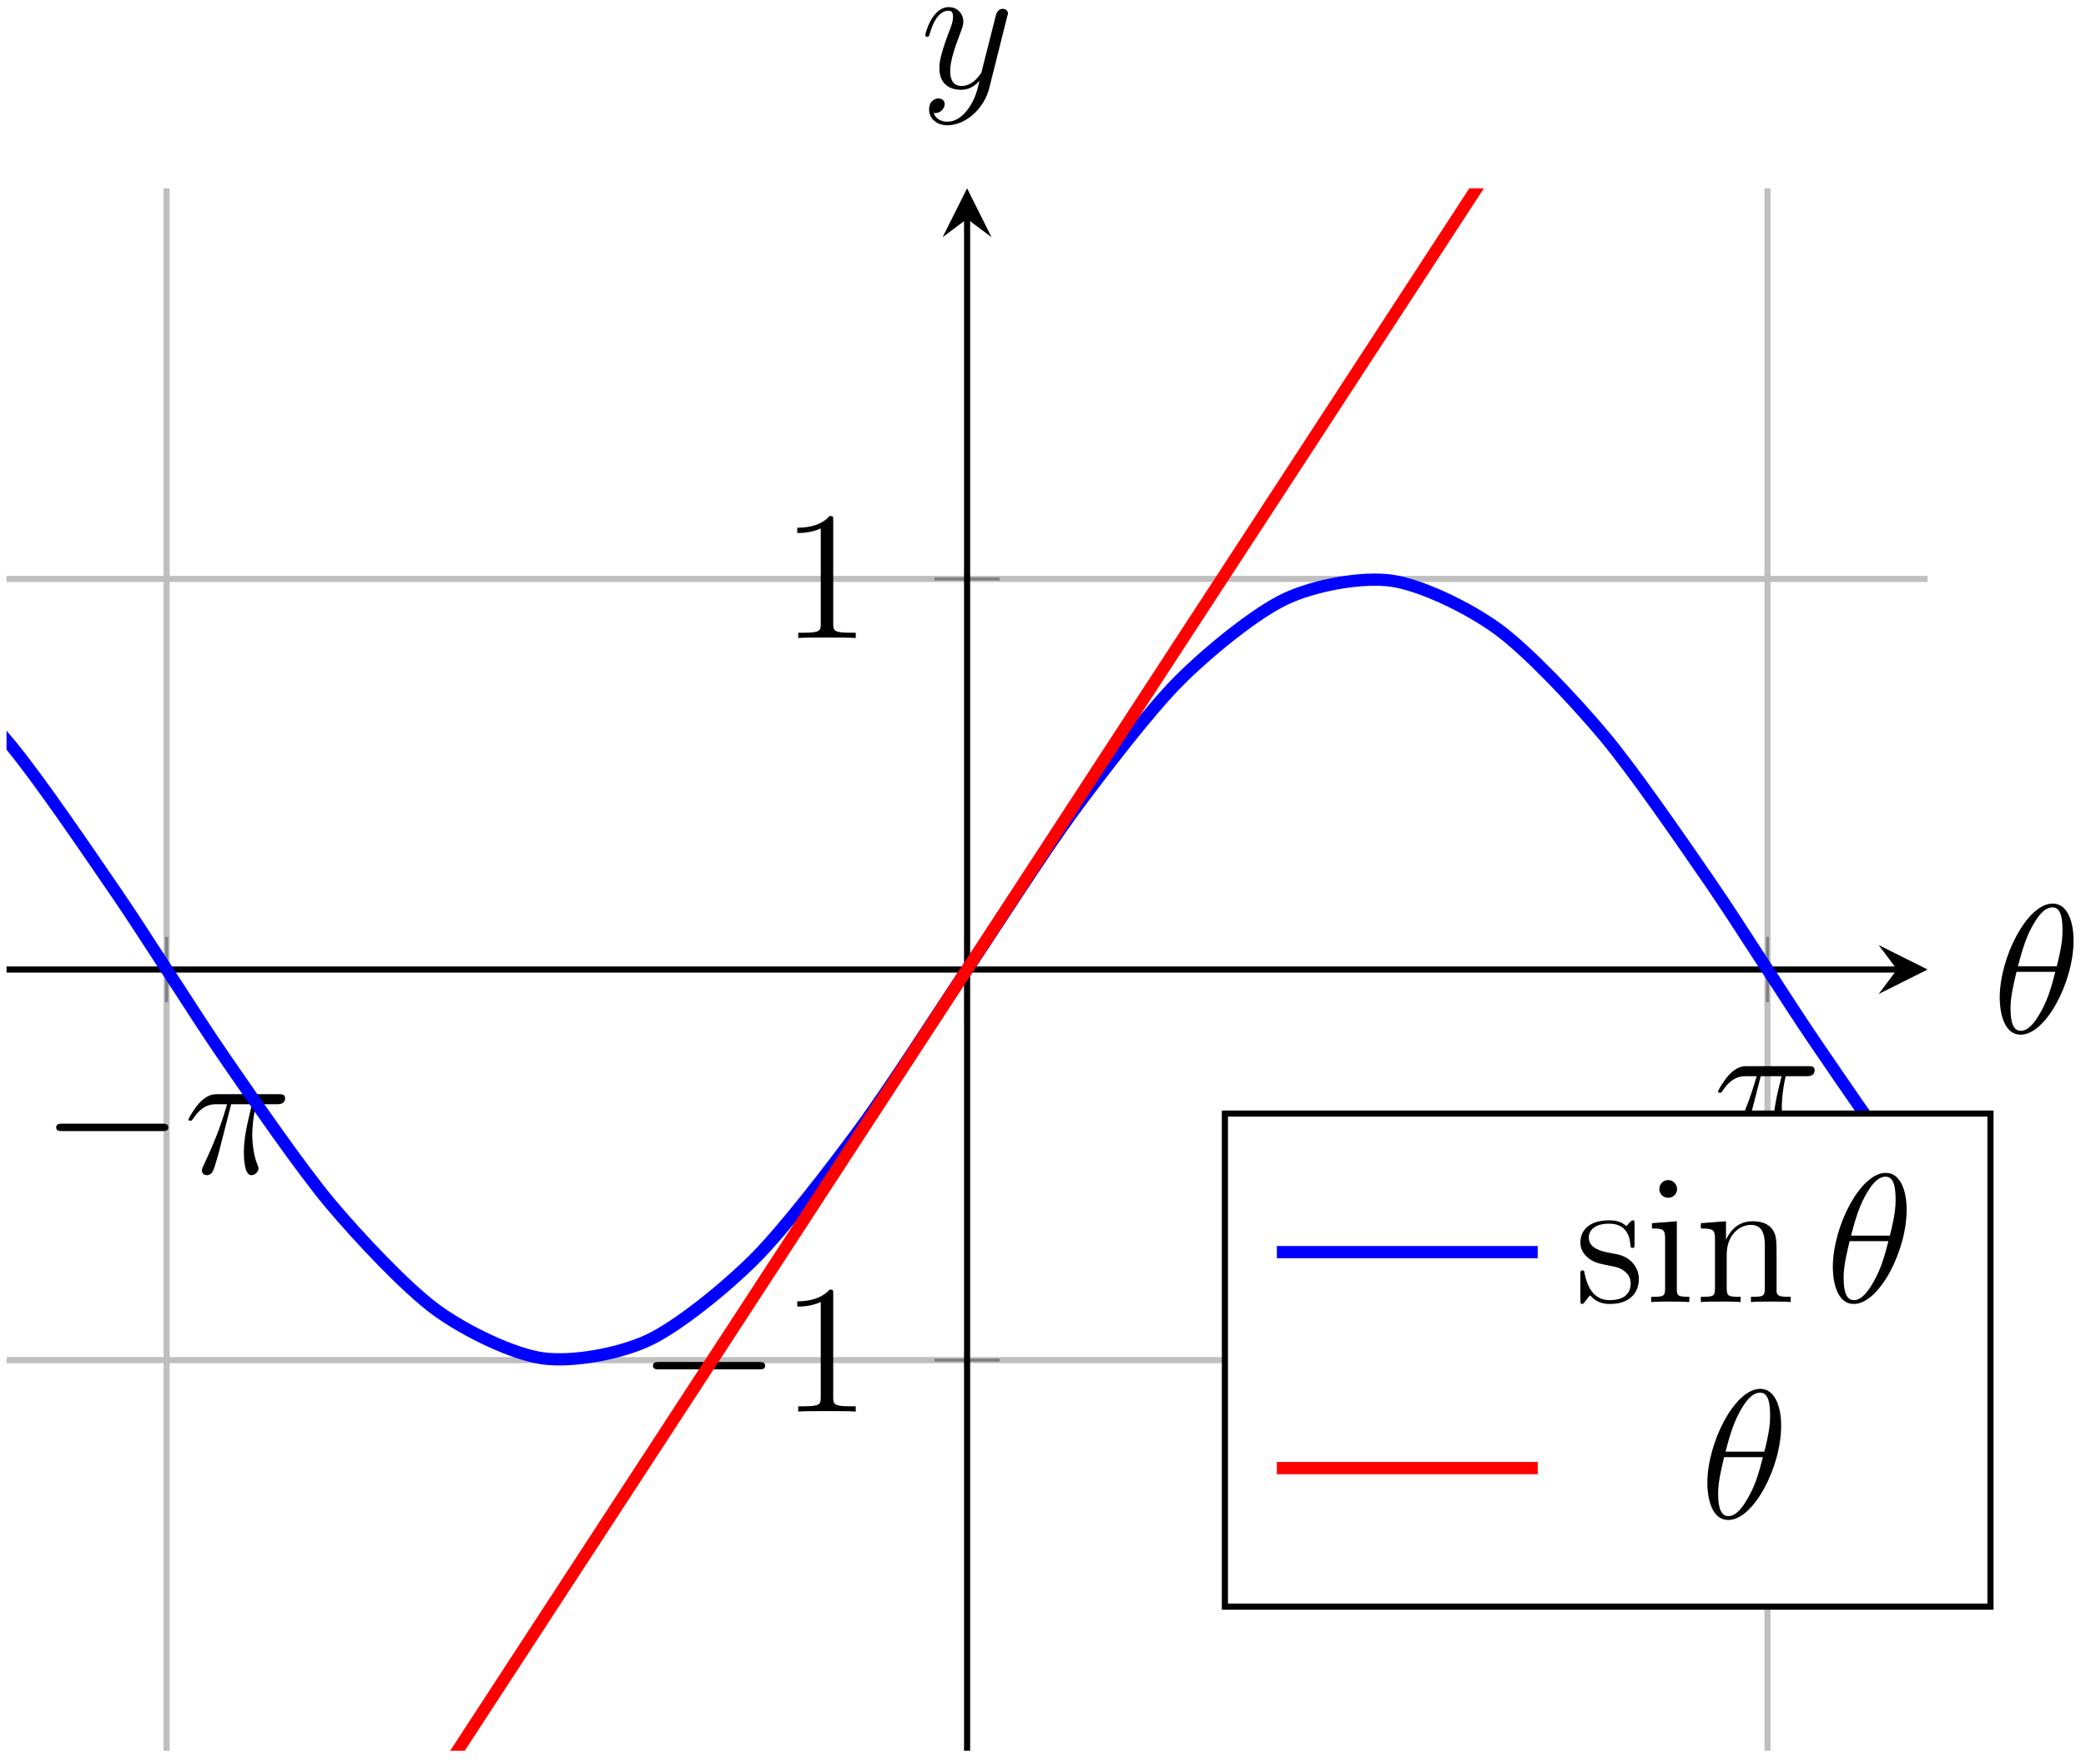
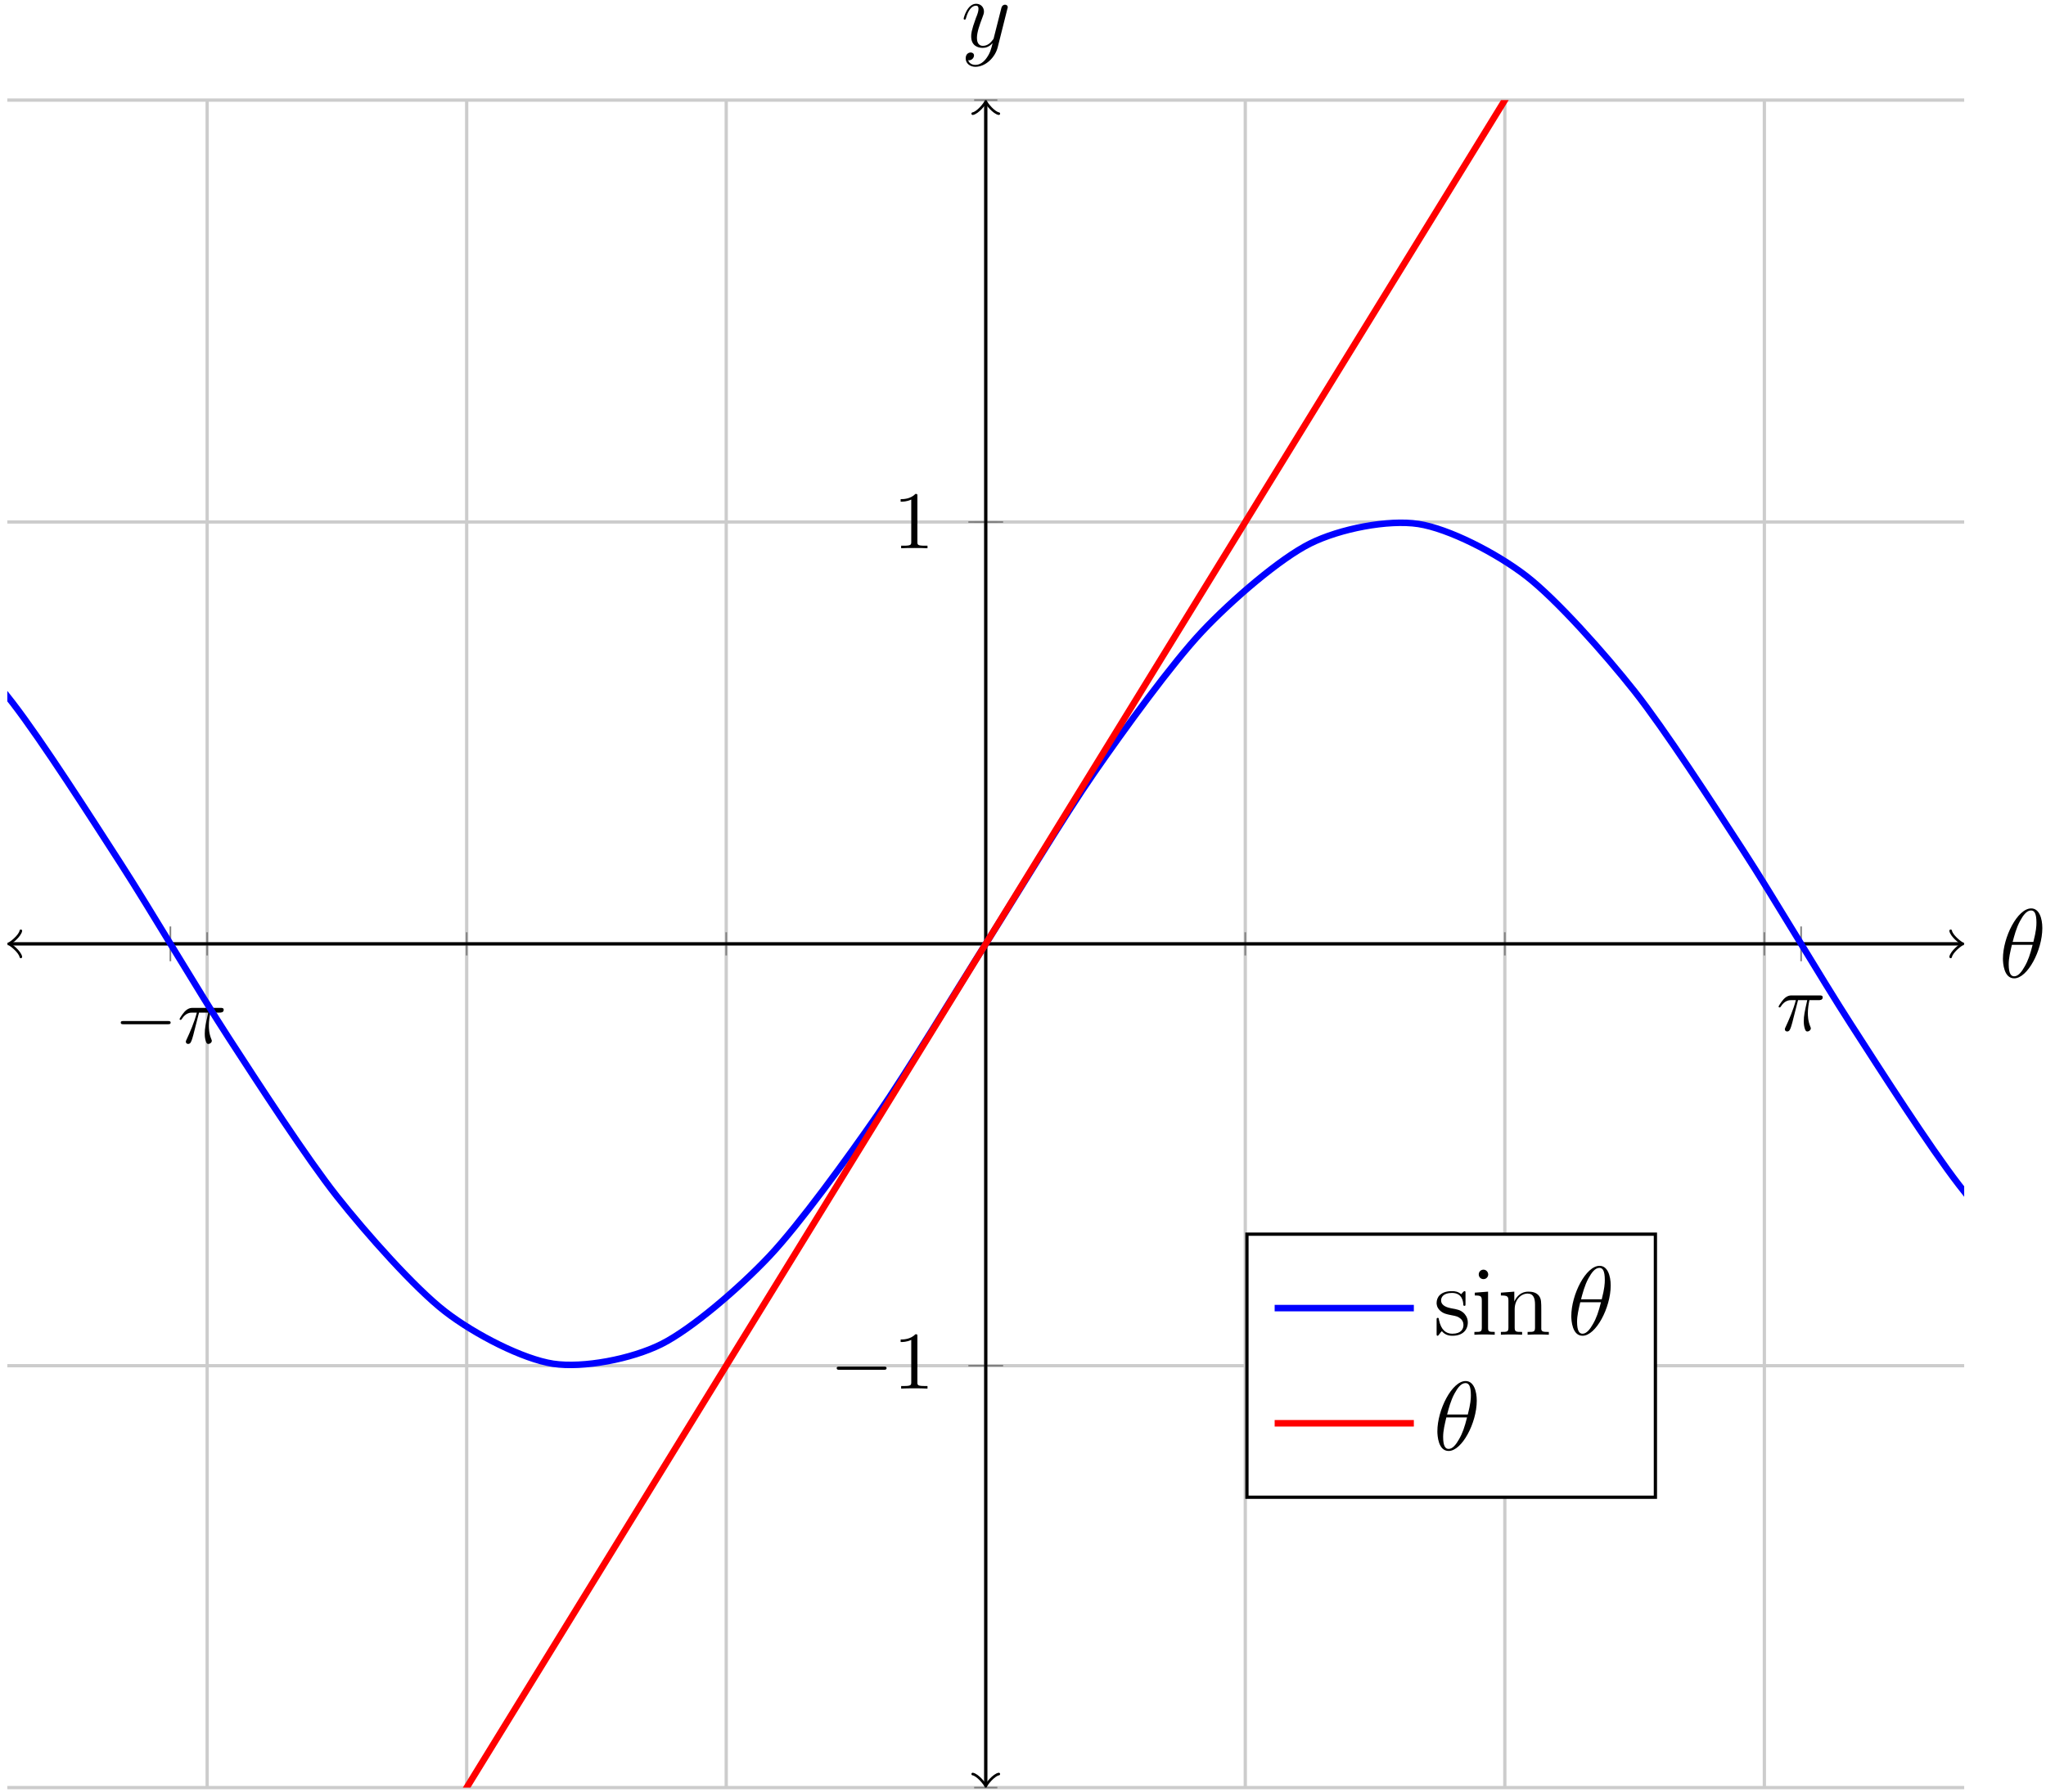
- <svg xmlns="http://www.w3.org/2000/svg" xmlns:xlink="http://www.w3.org/1999/xlink" width="136pt" height="115pt" viewBox="0 0 136 115" version="1.1">
+ <svg xmlns="http://www.w3.org/2000/svg" xmlns:xlink="http://www.w3.org/1999/xlink" width="250pt" height="219pt" viewBox="0 0 250 219" version="1.1">
  <defs>
    <g>
      <symbol overflow="visible" id="glyph0-0">
        <path style="stroke:none;" d="" />
      </symbol>
      <symbol overflow="visible" id="glyph0-1">
-         <path style="stroke:none;" d="M 7.875 -2.75 C 8.078 -2.75 8.297 -2.75 8.297 -2.984 C 8.297 -3.234 8.078 -3.234 7.875 -3.234 L 1.406 -3.234 C 1.203 -3.234 0.984 -3.234 0.984 -2.984 C 0.984 -2.75 1.203 -2.75 1.406 -2.75 Z M 7.875 -2.75 " />
+         <path style="stroke:none;" d="M 6.562 -2.297 C 6.734 -2.297 6.922 -2.297 6.922 -2.5 C 6.922 -2.688 6.734 -2.688 6.562 -2.688 L 1.172 -2.688 C 1 -2.688 0.828 -2.688 0.828 -2.5 C 0.828 -2.297 1 -2.297 1.172 -2.297 Z M 6.562 -2.297 " />
      </symbol>
      <symbol overflow="visible" id="glyph1-0">
        <path style="stroke:none;" d="" />
      </symbol>
      <symbol overflow="visible" id="glyph1-1">
-         <path style="stroke:none;" d="M 3.094 -4.5 L 4.453 -4.5 C 4.125 -3.172 3.922 -2.297 3.922 -1.344 C 3.922 -1.172 3.922 0.125 4.406 0.125 C 4.656 0.125 4.875 -0.109 4.875 -0.312 C 4.875 -0.375 4.875 -0.391 4.797 -0.578 C 4.469 -1.406 4.469 -2.422 4.469 -2.516 C 4.469 -2.578 4.469 -3.438 4.719 -4.5 L 6.062 -4.5 C 6.219 -4.5 6.609 -4.5 6.609 -4.891 C 6.609 -5.156 6.391 -5.156 6.172 -5.156 L 2.234 -5.156 C 1.953 -5.156 1.547 -5.156 1 -4.562 C 0.688 -4.219 0.312 -3.578 0.312 -3.516 C 0.312 -3.438 0.375 -3.422 0.438 -3.422 C 0.531 -3.422 0.531 -3.453 0.594 -3.531 C 1.219 -4.5 1.844 -4.5 2.141 -4.5 L 2.828 -4.5 C 2.562 -3.609 2.266 -2.562 1.281 -0.484 C 1.188 -0.281 1.188 -0.266 1.188 -0.188 C 1.188 0.062 1.406 0.125 1.5 0.125 C 1.859 0.125 1.953 -0.188 2.094 -0.688 C 2.281 -1.297 2.281 -1.328 2.406 -1.812 Z M 3.094 -4.5 " />
-       </symbol>
-       <symbol overflow="visible" id="glyph1-2">
-         <path style="stroke:none;" d="M 5.297 -6.016 C 5.297 -7.234 4.906 -8.422 3.938 -8.422 C 2.266 -8.422 0.484 -4.906 0.484 -2.281 C 0.484 -1.734 0.594 0.125 1.859 0.125 C 3.484 0.125 5.297 -3.297 5.297 -6.016 Z M 1.672 -4.328 C 1.859 -5.031 2.109 -6.031 2.578 -6.891 C 2.969 -7.609 3.391 -8.172 3.922 -8.172 C 4.312 -8.172 4.578 -7.844 4.578 -6.688 C 4.578 -6.266 4.547 -5.672 4.203 -4.328 Z M 4.109 -3.969 C 3.812 -2.797 3.562 -2.047 3.125 -1.297 C 2.781 -0.688 2.359 -0.125 1.859 -0.125 C 1.5 -0.125 1.188 -0.406 1.188 -1.594 C 1.188 -2.359 1.391 -3.172 1.578 -3.969 Z M 4.109 -3.969 " />
-       </symbol>
-       <symbol overflow="visible" id="glyph1-3">
-         <path style="stroke:none;" d="M 3.141 1.344 C 2.828 1.797 2.359 2.203 1.766 2.203 C 1.625 2.203 1.047 2.172 0.875 1.625 C 0.906 1.641 0.969 1.641 0.984 1.641 C 1.344 1.641 1.594 1.328 1.594 1.047 C 1.594 0.781 1.359 0.688 1.188 0.688 C 0.984 0.688 0.578 0.828 0.578 1.406 C 0.578 2.016 1.094 2.438 1.766 2.438 C 2.969 2.438 4.172 1.344 4.5 0.016 L 5.672 -4.656 C 5.688 -4.703 5.719 -4.781 5.719 -4.859 C 5.719 -5.031 5.562 -5.156 5.391 -5.156 C 5.281 -5.156 5.031 -5.109 4.938 -4.75 L 4.047 -1.234 C 4 -1.016 4 -0.984 3.891 -0.859 C 3.656 -0.531 3.266 -0.125 2.688 -0.125 C 2.016 -0.125 1.953 -0.781 1.953 -1.094 C 1.953 -1.781 2.281 -2.703 2.609 -3.562 C 2.734 -3.906 2.812 -4.078 2.812 -4.312 C 2.812 -4.812 2.453 -5.266 1.859 -5.266 C 0.766 -5.266 0.328 -3.531 0.328 -3.438 C 0.328 -3.391 0.375 -3.328 0.453 -3.328 C 0.562 -3.328 0.578 -3.375 0.625 -3.547 C 0.906 -4.547 1.359 -5.031 1.828 -5.031 C 1.938 -5.031 2.141 -5.031 2.141 -4.641 C 2.141 -4.328 2.016 -3.984 1.828 -3.531 C 1.25 -1.953 1.25 -1.562 1.25 -1.281 C 1.25 -0.141 2.062 0.125 2.656 0.125 C 3 0.125 3.438 0.016 3.844 -0.438 L 3.859 -0.422 C 3.688 0.281 3.562 0.75 3.141 1.344 Z M 3.141 1.344 " />
+         <path style="stroke:none;" d="M 2.641 -3.719 L 3.766 -3.719 C 3.438 -2.25 3.344 -1.812 3.344 -1.141 C 3.344 -1 3.344 -0.734 3.422 -0.391 C 3.531 0.047 3.641 0.109 3.781 0.109 C 3.984 0.109 4.203 -0.062 4.203 -0.266 C 4.203 -0.328 4.203 -0.344 4.141 -0.484 C 3.844 -1.203 3.844 -1.859 3.844 -2.141 C 3.844 -2.656 3.922 -3.203 4.031 -3.719 L 5.156 -3.719 C 5.297 -3.719 5.656 -3.719 5.656 -4.062 C 5.656 -4.297 5.438 -4.297 5.25 -4.297 L 1.906 -4.297 C 1.688 -4.297 1.312 -4.297 0.875 -3.828 C 0.531 -3.438 0.266 -2.984 0.266 -2.938 C 0.266 -2.922 0.266 -2.828 0.391 -2.828 C 0.469 -2.828 0.484 -2.875 0.547 -2.953 C 1.031 -3.719 1.609 -3.719 1.812 -3.719 L 2.375 -3.719 C 2.062 -2.516 1.531 -1.312 1.109 -0.406 C 1.031 -0.25 1.031 -0.234 1.031 -0.156 C 1.031 0.031 1.188 0.109 1.312 0.109 C 1.609 0.109 1.688 -0.172 1.812 -0.531 C 1.953 -1 1.953 -1.016 2.078 -1.516 Z M 2.641 -3.719 " />
      </symbol>
      <symbol overflow="visible" id="glyph2-0">
        <path style="stroke:none;" d="" />
      </symbol>
      <symbol overflow="visible" id="glyph2-1">
-         <path style="stroke:none;" d="M 3.438 -7.656 C 3.438 -7.938 3.438 -7.953 3.203 -7.953 C 2.922 -7.625 2.312 -7.188 1.094 -7.188 L 1.094 -6.844 C 1.359 -6.844 1.953 -6.844 2.625 -7.141 L 2.625 -0.922 C 2.625 -0.484 2.578 -0.344 1.531 -0.344 L 1.156 -0.344 L 1.156 0 C 1.484 -0.031 2.641 -0.031 3.031 -0.031 C 3.438 -0.031 4.578 -0.031 4.906 0 L 4.906 -0.344 L 4.531 -0.344 C 3.484 -0.344 3.438 -0.484 3.438 -0.922 Z M 3.438 -7.656 " />
+         <path style="stroke:none;" d="M 2.938 -6.375 C 2.938 -6.625 2.938 -6.641 2.703 -6.641 C 2.078 -6 1.203 -6 0.891 -6 L 0.891 -5.688 C 1.094 -5.688 1.672 -5.688 2.188 -5.953 L 2.188 -0.781 C 2.188 -0.422 2.156 -0.312 1.266 -0.312 L 0.953 -0.312 L 0.953 0 C 1.297 -0.031 2.156 -0.031 2.562 -0.031 C 2.953 -0.031 3.828 -0.031 4.172 0 L 4.172 -0.312 L 3.859 -0.312 C 2.953 -0.312 2.938 -0.422 2.938 -0.781 Z M 2.938 -6.375 " />
      </symbol>
-       <symbol overflow="visible" id="glyph2-2">
+       <symbol overflow="visible" id="glyph3-0">
+         <path style="stroke:none;" d="" />
+       </symbol>
+       <symbol overflow="visible" id="glyph3-1">
+         <path style="stroke:none;" d="M 5.297 -6.016 C 5.297 -7.234 4.906 -8.422 3.938 -8.422 C 2.266 -8.422 0.484 -4.906 0.484 -2.281 C 0.484 -1.734 0.594 0.125 1.859 0.125 C 3.484 0.125 5.297 -3.297 5.297 -6.016 Z M 1.672 -4.328 C 1.859 -5.031 2.109 -6.031 2.578 -6.891 C 2.969 -7.609 3.391 -8.172 3.922 -8.172 C 4.312 -8.172 4.578 -7.844 4.578 -6.688 C 4.578 -6.266 4.547 -5.672 4.203 -4.328 Z M 4.109 -3.969 C 3.812 -2.797 3.562 -2.047 3.125 -1.297 C 2.781 -0.688 2.359 -0.125 1.859 -0.125 C 1.5 -0.125 1.188 -0.406 1.188 -1.594 C 1.188 -2.359 1.391 -3.172 1.578 -3.969 Z M 4.109 -3.969 " />
+       </symbol>
+       <symbol overflow="visible" id="glyph3-2">
+         <path style="stroke:none;" d="M 3.141 1.344 C 2.828 1.797 2.359 2.203 1.766 2.203 C 1.625 2.203 1.047 2.172 0.875 1.625 C 0.906 1.641 0.969 1.641 0.984 1.641 C 1.344 1.641 1.594 1.328 1.594 1.047 C 1.594 0.781 1.359 0.688 1.188 0.688 C 0.984 0.688 0.578 0.828 0.578 1.406 C 0.578 2.016 1.094 2.438 1.766 2.438 C 2.969 2.438 4.172 1.344 4.5 0.016 L 5.672 -4.656 C 5.688 -4.703 5.719 -4.781 5.719 -4.859 C 5.719 -5.031 5.562 -5.156 5.391 -5.156 C 5.281 -5.156 5.031 -5.109 4.938 -4.75 L 4.047 -1.234 C 4 -1.016 4 -0.984 3.891 -0.859 C 3.656 -0.531 3.266 -0.125 2.688 -0.125 C 2.016 -0.125 1.953 -0.781 1.953 -1.094 C 1.953 -1.781 2.281 -2.703 2.609 -3.562 C 2.734 -3.906 2.812 -4.078 2.812 -4.312 C 2.812 -4.812 2.453 -5.266 1.859 -5.266 C 0.766 -5.266 0.328 -3.531 0.328 -3.438 C 0.328 -3.391 0.375 -3.328 0.453 -3.328 C 0.562 -3.328 0.578 -3.375 0.625 -3.547 C 0.906 -4.547 1.359 -5.031 1.828 -5.031 C 1.938 -5.031 2.141 -5.031 2.141 -4.641 C 2.141 -4.328 2.016 -3.984 1.828 -3.531 C 1.25 -1.953 1.25 -1.562 1.25 -1.281 C 1.25 -0.141 2.062 0.125 2.656 0.125 C 3 0.125 3.438 0.016 3.844 -0.438 L 3.859 -0.422 C 3.688 0.281 3.562 0.75 3.141 1.344 Z M 3.141 1.344 " />
+       </symbol>
+       <symbol overflow="visible" id="glyph4-0">
+         <path style="stroke:none;" d="" />
+       </symbol>
+       <symbol overflow="visible" id="glyph4-1">
        <path style="stroke:none;" d="M 3.922 -5.062 C 3.922 -5.266 3.922 -5.328 3.797 -5.328 C 3.703 -5.328 3.484 -5.062 3.391 -4.953 C 3.031 -5.266 2.656 -5.328 2.266 -5.328 C 0.828 -5.328 0.391 -4.547 0.391 -3.891 C 0.391 -3.75 0.391 -3.328 0.844 -2.922 C 1.234 -2.578 1.641 -2.5 2.188 -2.391 C 2.844 -2.266 3 -2.219 3.297 -1.984 C 3.516 -1.812 3.672 -1.547 3.672 -1.203 C 3.672 -0.688 3.375 -0.125 2.312 -0.125 C 1.531 -0.125 0.953 -0.578 0.688 -1.766 C 0.641 -1.984 0.641 -2 0.641 -2.016 C 0.609 -2.062 0.562 -2.062 0.531 -2.062 C 0.391 -2.062 0.391 -2 0.391 -1.781 L 0.391 -0.156 C 0.391 0.062 0.391 0.125 0.516 0.125 C 0.578 0.125 0.578 0.109 0.781 -0.141 C 0.844 -0.234 0.844 -0.25 1.031 -0.438 C 1.484 0.125 2.125 0.125 2.328 0.125 C 3.578 0.125 4.203 -0.578 4.203 -1.516 C 4.203 -2.156 3.812 -2.547 3.703 -2.656 C 3.281 -3.031 2.953 -3.094 2.156 -3.234 C 1.812 -3.312 0.938 -3.484 0.938 -4.203 C 0.938 -4.562 1.188 -5.109 2.266 -5.109 C 3.562 -5.109 3.641 -4 3.656 -3.641 C 3.672 -3.531 3.75 -3.531 3.797 -3.531 C 3.922 -3.531 3.922 -3.594 3.922 -3.812 Z M 3.922 -5.062 " />
      </symbol>
-       <symbol overflow="visible" id="glyph2-3">
+       <symbol overflow="visible" id="glyph4-2">
        <path style="stroke:none;" d="M 2.078 -7.359 C 2.078 -7.672 1.828 -7.953 1.5 -7.953 C 1.188 -7.953 0.922 -7.703 0.922 -7.375 C 0.922 -7.016 1.203 -6.797 1.5 -6.797 C 1.859 -6.797 2.078 -7.094 2.078 -7.359 Z M 0.438 -5.141 L 0.438 -4.797 C 1.188 -4.797 1.297 -4.719 1.297 -4.141 L 1.297 -0.891 C 1.297 -0.344 1.172 -0.344 0.391 -0.344 L 0.391 0 C 0.734 -0.031 1.297 -0.031 1.656 -0.031 C 1.781 -0.031 2.469 -0.031 2.875 0 L 2.875 -0.344 C 2.109 -0.344 2.062 -0.406 2.062 -0.875 L 2.062 -5.266 Z M 0.438 -5.141 " />
      </symbol>
-       <symbol overflow="visible" id="glyph2-4">
+       <symbol overflow="visible" id="glyph4-3">
        <path style="stroke:none;" d="M 5.312 -2.906 C 5.312 -4.016 5.312 -4.344 5.047 -4.734 C 4.703 -5.203 4.141 -5.266 3.734 -5.266 C 2.562 -5.266 2.109 -4.281 2.016 -4.047 L 2.016 -5.266 L 0.375 -5.141 L 0.375 -4.797 C 1.188 -4.797 1.297 -4.703 1.297 -4.125 L 1.297 -0.891 C 1.297 -0.344 1.156 -0.344 0.375 -0.344 L 0.375 0 C 0.688 -0.031 1.344 -0.031 1.672 -0.031 C 2.016 -0.031 2.672 -0.031 2.969 0 L 2.969 -0.344 C 2.219 -0.344 2.062 -0.344 2.062 -0.891 L 2.062 -3.109 C 2.062 -4.359 2.891 -5.031 3.641 -5.031 C 4.375 -5.031 4.547 -4.422 4.547 -3.688 L 4.547 -0.891 C 4.547 -0.344 4.406 -0.344 3.641 -0.344 L 3.641 0 C 3.938 -0.031 4.594 -0.031 4.922 -0.031 C 5.266 -0.031 5.922 -0.031 6.234 0 L 6.234 -0.344 C 5.625 -0.344 5.328 -0.344 5.312 -0.703 Z M 5.312 -2.906 " />
      </symbol>
    </g>
    <clipPath id="clip1">
-       <path d="M 0.426 26 L 125.672 26 L 125.672 100 L 0.426 100 Z M 0.426 26 " />
+       <path d="M 0.895 52 L 240.004 52 L 240.004 179 L 0.895 179 Z M 0.895 52 " />
    </clipPath>
    <clipPath id="clip2">
-       <path d="M 0.426 12.277 L 125.672 12.277 L 125.672 114.137 L 0.426 114.137 Z M 0.426 12.277 " />
+       <path d="M 0.895 12.234 L 240.004 12.234 L 240.004 218.461 L 0.895 218.461 Z M 0.895 12.234 " />
    </clipPath>
  </defs>
  <g id="surface1">
-     <path style="fill:none;stroke-width:0.399;stroke-linecap:butt;stroke-linejoin:miter;stroke:rgb(75%,75%,75%);stroke-opacity:1;stroke-miterlimit:10;" d="M 30.87 76.393 L 30.87 178.253 M 135.241 76.393 L 135.241 178.253 " transform="matrix(1,0,0,-1,-20.007,190.53)" />
-     <path style="fill:none;stroke-width:0.399;stroke-linecap:butt;stroke-linejoin:miter;stroke:rgb(75%,75%,75%);stroke-opacity:1;stroke-miterlimit:10;" d="M 20.433 101.858 L 145.679 101.858 M 20.433 152.788 L 145.679 152.788 " transform="matrix(1,0,0,-1,-20.007,190.53)" />
-     <path style="fill:none;stroke-width:0.199;stroke-linecap:butt;stroke-linejoin:miter;stroke:rgb(50%,50%,50%);stroke-opacity:1;stroke-miterlimit:10;" d="M 30.87 125.198 L 30.87 129.452 M 135.241 125.198 L 135.241 129.452 " transform="matrix(1,0,0,-1,-20.007,190.53)" />
-     <path style="fill:none;stroke-width:0.199;stroke-linecap:butt;stroke-linejoin:miter;stroke:rgb(50%,50%,50%);stroke-opacity:1;stroke-miterlimit:10;" d="M 80.929 101.858 L 85.183 101.858 M 80.929 152.788 L 85.183 152.788 " transform="matrix(1,0,0,-1,-20.007,190.53)" />
-     <path style="fill:none;stroke-width:0.399;stroke-linecap:butt;stroke-linejoin:miter;stroke:rgb(0%,0%,0%);stroke-opacity:1;stroke-miterlimit:10;" d="M 20.433 127.323 L 143.687 127.323 " transform="matrix(1,0,0,-1,-20.007,190.53)" />
-     <path style=" stroke:none;fill-rule:nonzero;fill:rgb(0%,0%,0%);fill-opacity:1;" d="M 125.672 63.207 L 122.484 61.613 L 123.68 63.207 L 122.484 64.801 " />
-     <path style="fill:none;stroke-width:0.399;stroke-linecap:butt;stroke-linejoin:miter;stroke:rgb(0%,0%,0%);stroke-opacity:1;stroke-miterlimit:10;" d="M 83.058 76.393 L 83.058 176.26 " transform="matrix(1,0,0,-1,-20.007,190.53)" />
-     <path style=" stroke:none;fill-rule:nonzero;fill:rgb(0%,0%,0%);fill-opacity:1;" d="M 63.051 12.277 L 61.453 15.465 L 63.051 14.27 L 64.645 15.465 " />
+     <path style="fill:none;stroke-width:0.399;stroke-linecap:butt;stroke-linejoin:miter;stroke:rgb(79.999%,79.999%,79.999%);stroke-opacity:1;stroke-miterlimit:10;" d="M 63.428 154.666 L 63.428 360.893 M 95.138 154.666 L 95.138 360.893 M 126.853 154.666 L 126.853 360.893 M 158.564 154.666 L 158.564 360.893 M 190.275 154.666 L 190.275 360.893 M 221.99 154.666 L 221.99 360.893 M 253.701 154.666 L 253.701 360.893 " transform="matrix(1,0,0,-1,-38.115,373.127)" />
+     <path style="fill:none;stroke-width:0.399;stroke-linecap:butt;stroke-linejoin:miter;stroke:rgb(79.999%,79.999%,79.999%);stroke-opacity:1;stroke-miterlimit:10;" d="M 39.01 154.666 L 278.119 154.666 M 39.01 206.225 L 278.119 206.225 M 39.01 257.779 L 278.119 257.779 M 39.01 309.334 L 278.119 309.334 M 39.01 360.893 L 278.119 360.893 " transform="matrix(1,0,0,-1,-38.115,373.127)" />
+     <path style="fill:none;stroke-width:0.199;stroke-linecap:butt;stroke-linejoin:miter;stroke:rgb(50%,50%,50%);stroke-opacity:1;stroke-miterlimit:10;" d="M 63.428 256.361 L 63.428 259.197 M 95.138 256.361 L 95.138 259.197 M 126.853 256.361 L 126.853 259.197 M 158.564 256.361 L 158.564 259.197 M 190.275 256.361 L 190.275 259.197 M 221.99 256.361 L 221.99 259.197 M 253.701 256.361 L 253.701 259.197 " transform="matrix(1,0,0,-1,-38.115,373.127)" />
+     <path style="fill:none;stroke-width:0.199;stroke-linecap:butt;stroke-linejoin:miter;stroke:rgb(50%,50%,50%);stroke-opacity:1;stroke-miterlimit:10;" d="M 58.935 255.654 L 58.935 259.904 M 258.193 255.654 L 258.193 259.904 " transform="matrix(1,0,0,-1,-38.115,373.127)" />
+     <path style="fill:none;stroke-width:0.199;stroke-linecap:butt;stroke-linejoin:miter;stroke:rgb(50%,50%,50%);stroke-opacity:1;stroke-miterlimit:10;" d="M 157.146 154.666 L 159.982 154.666 M 157.146 206.225 L 159.982 206.225 M 157.146 257.779 L 159.982 257.779 M 157.146 309.334 L 159.982 309.334 M 157.146 360.893 L 159.982 360.893 " transform="matrix(1,0,0,-1,-38.115,373.127)" />
+     <path style="fill:none;stroke-width:0.199;stroke-linecap:butt;stroke-linejoin:miter;stroke:rgb(50%,50%,50%);stroke-opacity:1;stroke-miterlimit:10;" d="M 156.439 206.225 L 160.689 206.225 M 156.439 309.334 L 160.689 309.334 " transform="matrix(1,0,0,-1,-38.115,373.127)" />
+     <path style="fill:none;stroke-width:0.399;stroke-linecap:butt;stroke-linejoin:miter;stroke:rgb(0%,0%,0%);stroke-opacity:1;stroke-miterlimit:10;" d="M 39.467 257.779 L 277.662 257.779 " transform="matrix(1,0,0,-1,-38.115,373.127)" />
+     <path style="fill:none;stroke-width:0.319;stroke-linecap:round;stroke-linejoin:round;stroke:rgb(0%,0%,0%);stroke-opacity:1;stroke-miterlimit:10;" d="M -1.194 1.594 C -1.096 0.997 0.001 0.098 0.298 0.001 C 0.001 -0.101 -1.096 -0.995 -1.194 -1.593 " transform="matrix(-1,0,0,1,1.35288,115.3471)" />
+     <path style="fill:none;stroke-width:0.319;stroke-linecap:round;stroke-linejoin:round;stroke:rgb(0%,0%,0%);stroke-opacity:1;stroke-miterlimit:10;" d="M -1.194 1.593 C -1.096 0.995 0.001 0.101 0.298 -0.001 C 0.001 -0.098 -1.096 -0.997 -1.194 -1.594 " transform="matrix(1,0,0,-1,239.5455,115.3471)" />
+     <path style="fill:none;stroke-width:0.399;stroke-linecap:butt;stroke-linejoin:miter;stroke:rgb(0%,0%,0%);stroke-opacity:1;stroke-miterlimit:10;" d="M 158.564 155.127 L 158.564 360.432 " transform="matrix(1,0,0,-1,-38.115,373.127)" />
+     <path style="fill:none;stroke-width:0.319;stroke-linecap:round;stroke-linejoin:round;stroke:rgb(0%,0%,0%);stroke-opacity:1;stroke-miterlimit:10;" d="M -1.196 1.594 C -1.095 0.996 -0.001 0.102 0.3 -0 C -0.001 -0.098 -1.095 -0.996 -1.196 -1.594 " transform="matrix(0,1,1,0,120.4492,218.0008)" />
+     <path style="fill:none;stroke-width:0.319;stroke-linecap:round;stroke-linejoin:round;stroke:rgb(0%,0%,0%);stroke-opacity:1;stroke-miterlimit:10;" d="M -1.197 1.594 C -1.096 0.996 -0.002 0.098 0.299 0 C -0.002 -0.102 -1.096 -0.996 -1.197 -1.594 " transform="matrix(0,-1,-1,0,120.4492,12.69336)" />
    <g style="fill:rgb(0%,0%,0%);fill-opacity:1;">
-       <use xlink:href="#glyph0-1" x="2.679" y="76.49" />
+       <use xlink:href="#glyph0-1" x="13.928" y="127.469" />
    </g>
    <g style="fill:rgb(0%,0%,0%);fill-opacity:1;">
-       <use xlink:href="#glyph1-1" x="11.977" y="76.49" />
+       <use xlink:href="#glyph1-1" x="21.677" y="127.469" />
    </g>
    <g style="fill:rgb(0%,0%,0%);fill-opacity:1;">
-       <use xlink:href="#glyph1-1" x="111.7" y="74.663" />
+       <use xlink:href="#glyph1-1" x="217.06" y="125.947" />
    </g>
    <g style="fill:rgb(0%,0%,0%);fill-opacity:1;">
-       <use xlink:href="#glyph0-1" x="41.587" y="92.025" />
+       <use xlink:href="#glyph0-1" x="101.409" y="169.698" />
    </g>
    <g style="fill:rgb(0%,0%,0%);fill-opacity:1;">
-       <use xlink:href="#glyph2-1" x="50.885" y="92.025" />
+       <use xlink:href="#glyph2-1" x="109.158" y="169.698" />
    </g>
    <g style="fill:rgb(0%,0%,0%);fill-opacity:1;">
-       <use xlink:href="#glyph2-1" x="50.886" y="41.593" />
+       <use xlink:href="#glyph2-1" x="109.158" y="67.001" />
    </g>
    <g clip-path="url(#clip1)" clip-rule="nonzero">
-       <path style="fill:none;stroke-width:0.797;stroke-linecap:butt;stroke-linejoin:miter;stroke:rgb(0%,0%,100%);stroke-opacity:1;stroke-miterlimit:10;" d="M -0.001 151.741 C -0.001 151.741 4.999 152.944 6.921 152.577 C 8.843 152.21 11.921 150.573 13.843 149.089 C 15.765 147.604 18.843 144.225 20.765 141.878 C 22.683 139.534 25.765 134.983 27.687 132.178 C 29.605 129.37 32.687 124.432 34.605 121.647 C 36.527 118.858 39.609 114.378 41.527 112.085 C 43.448 109.796 46.527 106.534 48.448 105.132 C 50.37 103.729 53.448 102.253 55.37 101.979 C 57.292 101.706 60.37 102.257 62.292 103.159 C 64.21 104.061 67.292 106.553 69.214 108.475 C 71.132 110.397 74.214 114.401 76.132 117.018 C 78.054 119.632 81.136 124.464 83.054 127.323 C 84.976 130.182 88.054 135.014 89.976 137.628 C 91.898 140.241 94.976 144.249 96.898 146.171 C 98.82 148.093 101.898 150.585 103.82 151.487 C 105.737 152.389 108.82 152.944 110.741 152.671 C 112.659 152.397 115.741 150.921 117.659 149.518 C 119.581 148.116 122.663 144.858 124.581 142.565 C 126.503 140.276 129.581 135.796 131.503 133.007 C 133.425 130.218 136.503 125.284 138.425 122.475 C 140.347 119.667 143.425 115.12 145.347 112.772 C 147.265 110.425 150.347 107.046 152.269 105.561 C 154.187 104.077 157.269 102.44 159.187 102.073 C 161.109 101.706 166.109 102.905 166.109 102.905 " transform="matrix(1,0,0,-1,-20.007,190.53)" />
+       <path style="fill:none;stroke-width:0.797;stroke-linecap:butt;stroke-linejoin:miter;stroke:rgb(0%,0%,100%);stroke-opacity:1;stroke-miterlimit:10;" d="M 0.002 307.217 C 0.002 307.217 9.549 309.65 13.213 308.904 C 16.881 308.158 22.76 304.85 26.427 301.846 C 30.095 298.842 35.974 291.998 39.642 287.248 C 43.306 282.494 49.185 273.287 52.853 267.604 C 56.521 261.924 62.4 251.928 66.068 246.283 C 69.732 240.639 75.615 231.565 79.279 226.928 C 82.947 222.291 88.826 215.69 92.494 212.854 C 96.162 210.014 102.041 207.018 105.709 206.463 C 109.373 205.908 115.256 207.029 118.92 208.854 C 122.588 210.682 128.467 215.729 132.135 219.619 C 135.803 223.514 141.681 231.619 145.349 236.912 C 149.013 242.205 154.896 251.986 158.56 257.775 C 162.228 263.565 168.107 273.346 171.775 278.639 C 175.443 283.936 181.322 292.041 184.99 295.936 C 188.654 299.83 194.537 304.877 198.201 306.701 C 201.869 308.529 207.748 309.65 211.416 309.096 C 215.084 308.541 220.963 305.549 224.631 302.709 C 228.295 299.873 234.178 293.275 237.842 288.639 C 241.51 284.002 247.388 274.928 251.056 269.283 C 254.724 263.639 260.603 253.647 264.271 247.963 C 267.935 242.279 273.818 233.072 277.482 228.318 C 281.15 223.568 287.029 216.725 290.697 213.717 C 294.365 210.713 300.244 207.404 303.908 206.658 C 307.576 205.912 317.123 208.342 317.123 208.342 " transform="matrix(1,0,0,-1,-38.115,373.127)" />
    </g>
    <g clip-path="url(#clip2)" clip-rule="nonzero">
-       <path style="fill:none;stroke-width:0.797;stroke-linecap:butt;stroke-linejoin:miter;stroke:rgb(100%,0%,0%);stroke-opacity:1;stroke-miterlimit:10;" d="M -0.001 -0.001 C -0.001 -0.001 4.999 7.667 6.921 10.612 C 8.843 13.553 11.921 18.276 13.843 21.221 C 15.765 24.163 18.843 28.885 20.765 31.831 C 22.683 34.776 25.765 39.495 27.687 42.44 C 29.605 45.385 32.687 50.108 34.605 53.05 C 36.527 55.995 39.609 60.718 41.527 63.663 C 43.448 66.604 46.527 71.327 48.448 74.272 C 50.37 77.214 53.448 81.936 55.37 84.882 C 57.292 87.827 60.37 92.546 62.292 95.491 C 64.21 98.436 67.292 103.159 69.214 106.1 C 71.132 109.046 74.214 113.768 76.132 116.714 C 78.054 119.655 81.136 124.378 83.054 127.323 C 84.976 130.268 88.054 134.987 89.976 137.932 C 91.898 140.878 94.976 145.596 96.898 148.542 C 98.82 151.487 101.898 156.21 103.82 159.151 C 105.737 162.096 108.82 166.819 110.741 169.764 C 112.659 172.706 115.741 177.428 117.659 180.374 C 119.581 183.319 122.663 188.038 124.581 190.983 C 126.503 193.928 129.581 198.647 131.503 201.593 C 133.425 204.538 136.503 209.26 138.425 212.202 C 140.347 215.147 143.425 219.87 145.347 222.815 C 147.265 225.757 150.347 230.479 152.269 233.425 C 154.187 236.37 157.269 241.089 159.187 244.034 C 161.109 246.979 166.109 254.643 166.109 254.643 " transform="matrix(1,0,0,-1,-20.007,190.53)" />
+       <path style="fill:none;stroke-width:0.797;stroke-linecap:butt;stroke-linejoin:miter;stroke:rgb(100%,0%,0%);stroke-opacity:1;stroke-miterlimit:10;" d="M 0.002 -0.002 C 0.002 -0.002 9.549 15.522 13.213 21.482 C 16.881 27.443 22.76 37.002 26.427 42.963 C 30.095 48.924 35.974 58.482 39.642 64.443 C 43.306 70.404 49.185 79.963 52.853 85.924 C 56.521 91.885 62.4 101.447 66.068 107.408 C 69.732 113.369 75.615 122.928 79.279 128.889 C 82.947 134.85 88.826 144.408 92.494 150.369 C 96.162 156.33 102.041 165.889 105.709 171.85 C 109.373 177.811 115.256 187.369 118.92 193.33 C 122.588 199.291 128.467 208.854 132.135 214.815 C 135.803 220.775 141.681 230.334 145.349 236.295 C 149.013 242.256 154.896 251.815 158.56 257.775 C 162.228 263.736 168.107 273.295 171.775 279.256 C 175.443 285.217 181.322 294.779 184.99 300.74 C 188.654 306.701 194.537 316.26 198.201 322.221 C 201.869 328.182 207.748 337.74 211.416 343.701 C 215.084 349.662 220.963 359.221 224.631 365.182 C 228.295 371.143 234.178 380.701 237.842 386.662 C 241.51 392.623 247.388 402.186 251.056 408.147 C 254.724 414.107 260.603 423.666 264.271 429.627 C 267.935 435.588 273.818 445.147 277.482 451.107 C 281.15 457.068 287.029 466.627 290.697 472.588 C 294.365 478.549 300.244 488.107 303.908 494.068 C 307.576 500.033 317.123 515.553 317.123 515.553 " transform="matrix(1,0,0,-1,-38.115,373.127)" />
    </g>
    <g style="fill:rgb(0%,0%,0%);fill-opacity:1;">
-       <use xlink:href="#glyph1-2" x="129.891" y="67.328" />
+       <use xlink:href="#glyph3-1" x="244.254" y="119.439" />
    </g>
    <g style="fill:rgb(0%,0%,0%);fill-opacity:1;">
-       <use xlink:href="#glyph1-3" x="59.995" y="5.73" />
+       <use xlink:href="#glyph3-2" x="117.419" y="5.727" />
    </g>
-     <path style="fill-rule:nonzero;fill:rgb(100%,100%,100%);fill-opacity:1;stroke-width:0.399;stroke-linecap:butt;stroke-linejoin:miter;stroke:rgb(0%,0%,0%);stroke-opacity:1;stroke-miterlimit:10;" d="M 99.866 85.788 L 149.78 85.788 L 149.78 117.932 L 99.866 117.932 Z M 99.866 85.788 " transform="matrix(1,0,0,-1,-20.007,190.53)" />
-     <path style="fill:none;stroke-width:0.797;stroke-linecap:butt;stroke-linejoin:miter;stroke:rgb(0%,0%,100%);stroke-opacity:1;stroke-miterlimit:10;" d="M 0 0.001 C 0 0.001 6.145 0.001 8.504 0.001 C 10.863 0.001 17.008 0.001 17.008 0.001 " transform="matrix(1,0,0,-1,83.246,81.63)" />
+     <path style="fill-rule:nonzero;fill:rgb(100%,100%,100%);fill-opacity:1;stroke-width:0.399;stroke-linecap:butt;stroke-linejoin:miter;stroke:rgb(0%,0%,0%);stroke-opacity:1;stroke-miterlimit:10;" d="M 190.478 190.15 L 240.388 190.15 L 240.388 222.299 L 190.478 222.299 Z M 190.478 190.15 " transform="matrix(1,0,0,-1,-38.115,373.127)" />
+     <path style="fill:none;stroke-width:0.797;stroke-linecap:butt;stroke-linejoin:miter;stroke:rgb(0%,0%,100%);stroke-opacity:1;stroke-miterlimit:10;" d="M 0.001 -0 C 0.001 -0 6.146 -0 8.505 -0 C 10.864 -0 17.009 -0 17.009 -0 " transform="matrix(1,0,0,-1,155.749,159.863)" />
    <g style="fill:rgb(0%,0%,0%);fill-opacity:1;">
-       <use xlink:href="#glyph2-2" x="102.645" y="84.885" />
-       <use xlink:href="#glyph2-3" x="107.262" y="84.885" />
-       <use xlink:href="#glyph2-4" x="110.514" y="84.885" />
+       <use xlink:href="#glyph4-1" x="175.148" y="163.118" />
+       <use xlink:href="#glyph4-2" x="179.765" y="163.118" />
+       <use xlink:href="#glyph4-3" x="183.017" y="163.118" />
    </g>
    <g style="fill:rgb(0%,0%,0%);fill-opacity:1;">
-       <use xlink:href="#glyph1-2" x="119.01" y="84.885" />
+       <use xlink:href="#glyph3-1" x="191.513" y="163.118" />
    </g>
-     <path style="fill:none;stroke-width:0.797;stroke-linecap:butt;stroke-linejoin:miter;stroke:rgb(100%,0%,0%);stroke-opacity:1;stroke-miterlimit:10;" d="M 0 0 C 0 0 6.145 0 8.504 0 C 10.863 0 17.008 0 17.008 0 " transform="matrix(1,0,0,-1,83.246,95.711)" />
+     <path style="fill:none;stroke-width:0.797;stroke-linecap:butt;stroke-linejoin:miter;stroke:rgb(100%,0%,0%);stroke-opacity:1;stroke-miterlimit:10;" d="M 0.001 0.002 C 0.001 0.002 6.146 0.002 8.505 0.002 C 10.864 0.002 17.009 0.002 17.009 0.002 " transform="matrix(1,0,0,-1,155.749,173.943)" />
    <g style="fill:rgb(0%,0%,0%);fill-opacity:1;">
-       <use xlink:href="#glyph1-2" x="110.828" y="98.966" />
+       <use xlink:href="#glyph3-1" x="175.148" y="177.198" />
    </g>
  </g>
</svg>
